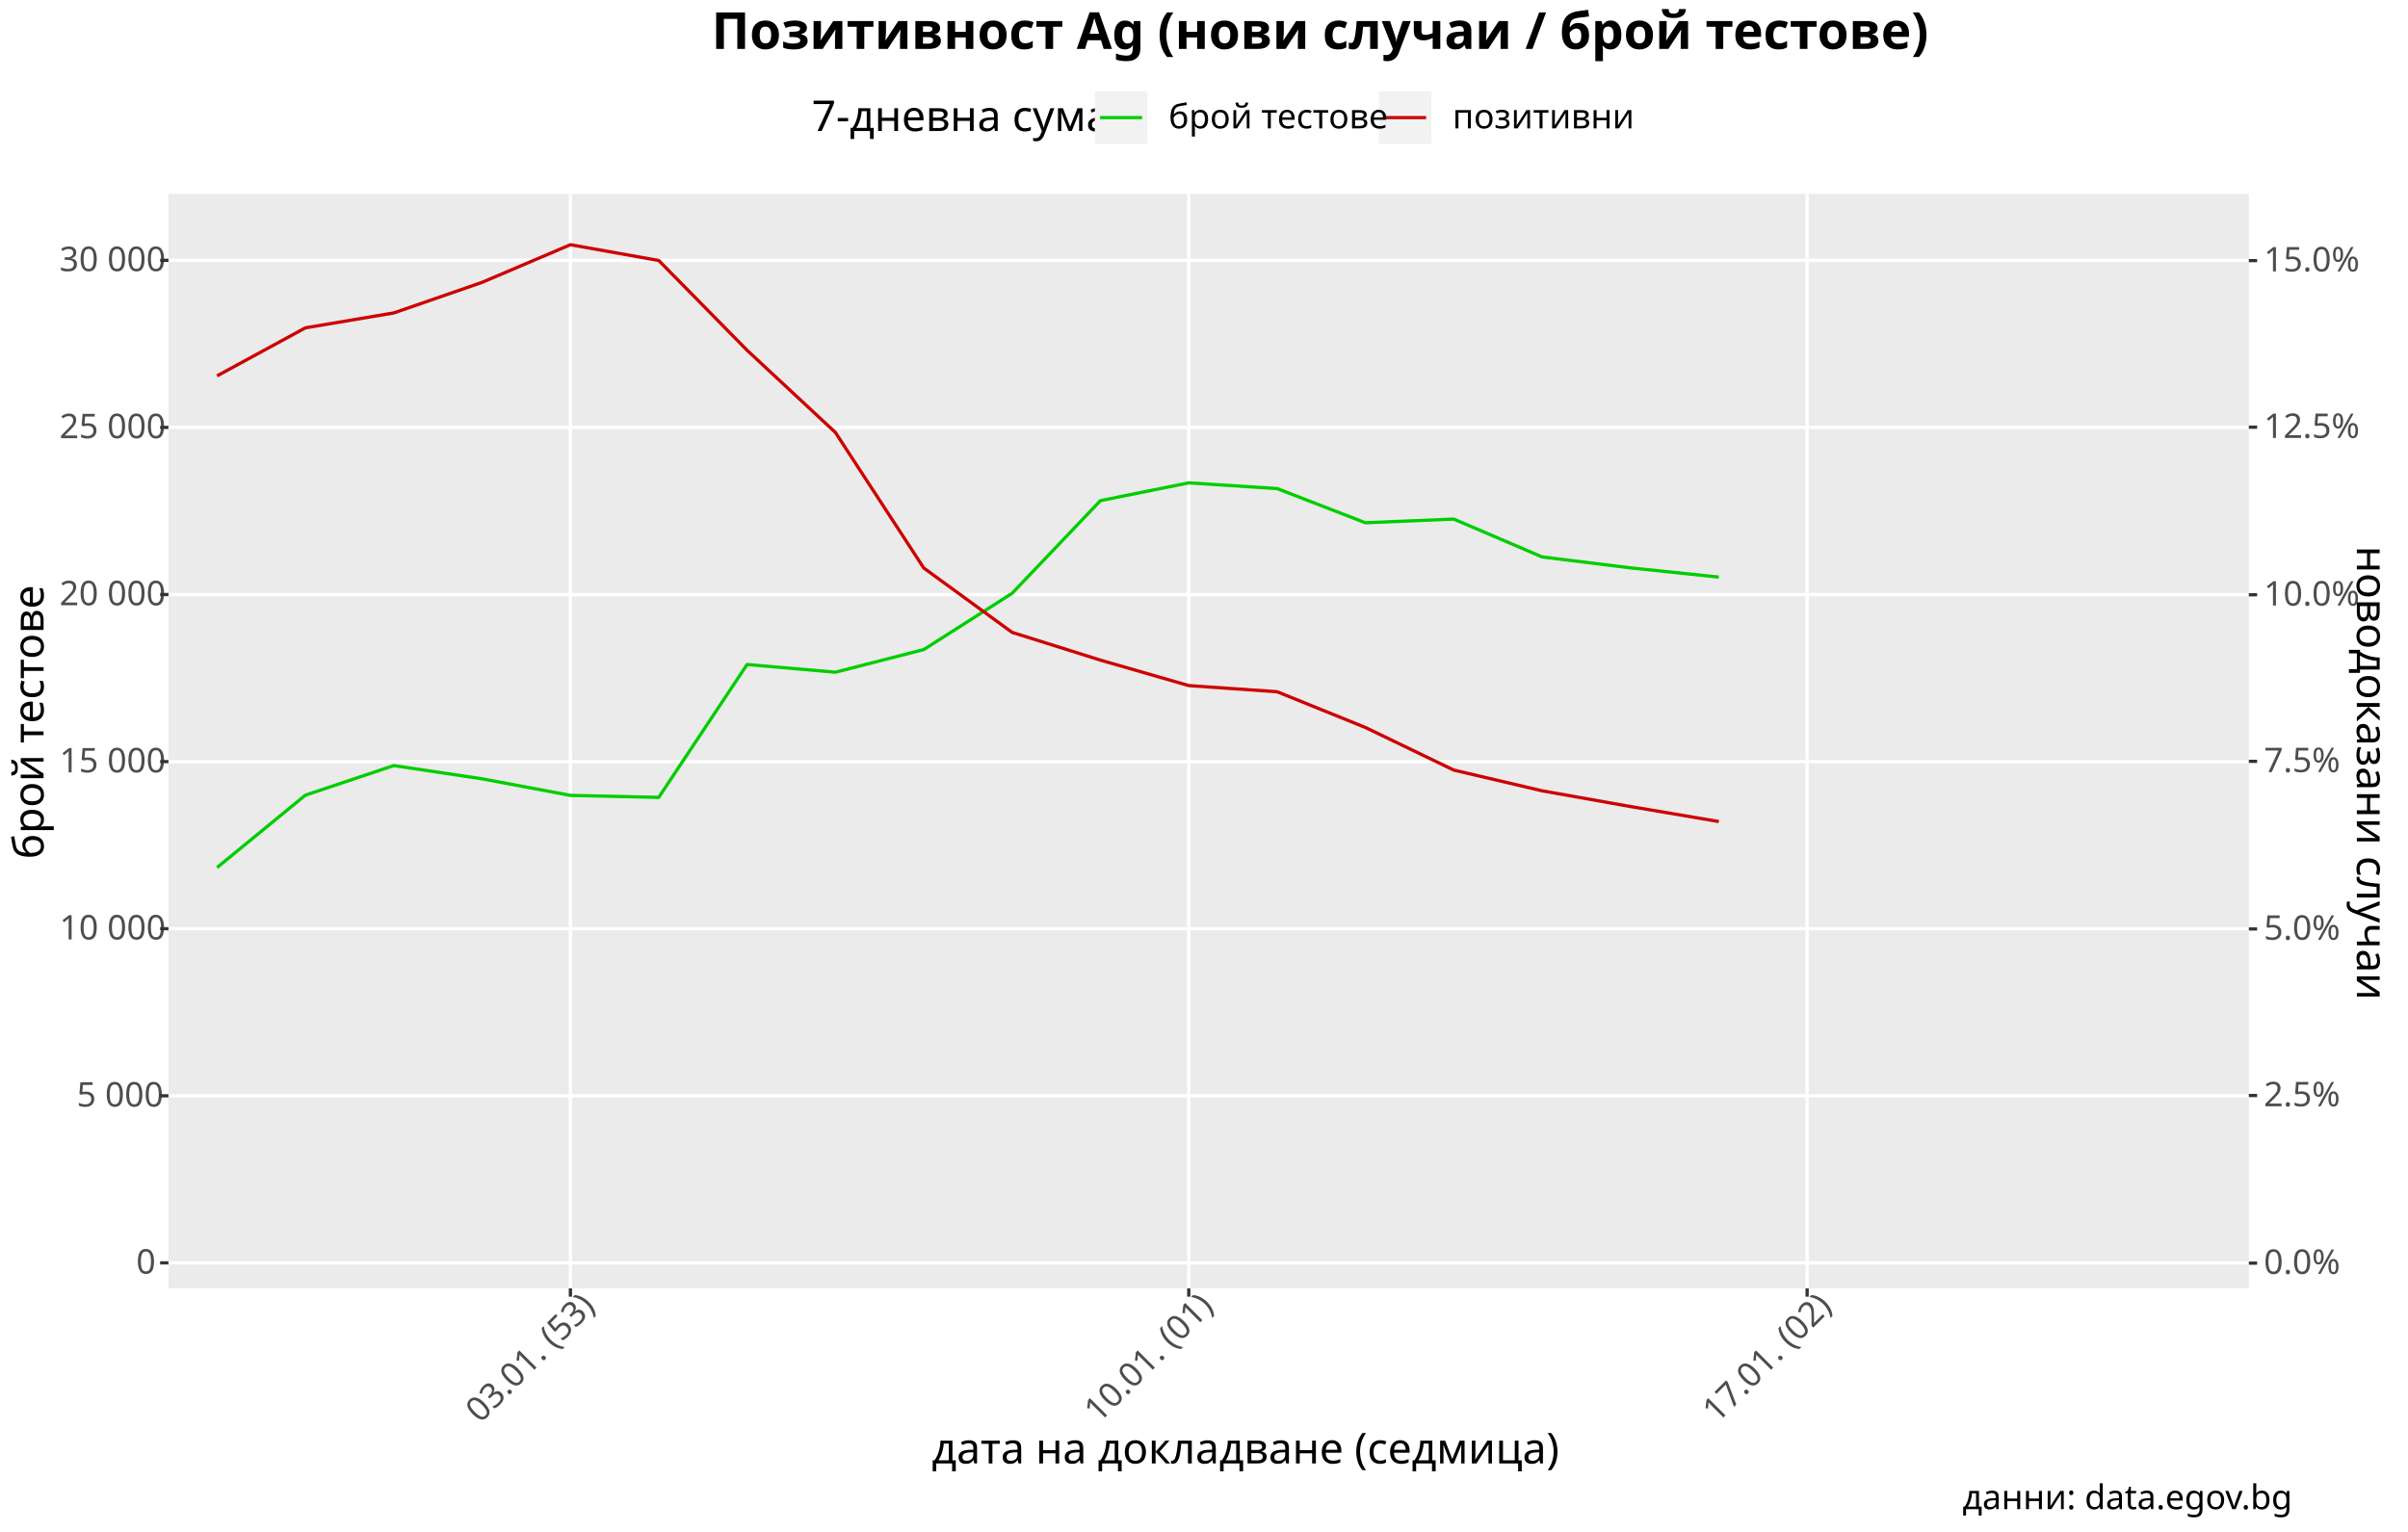
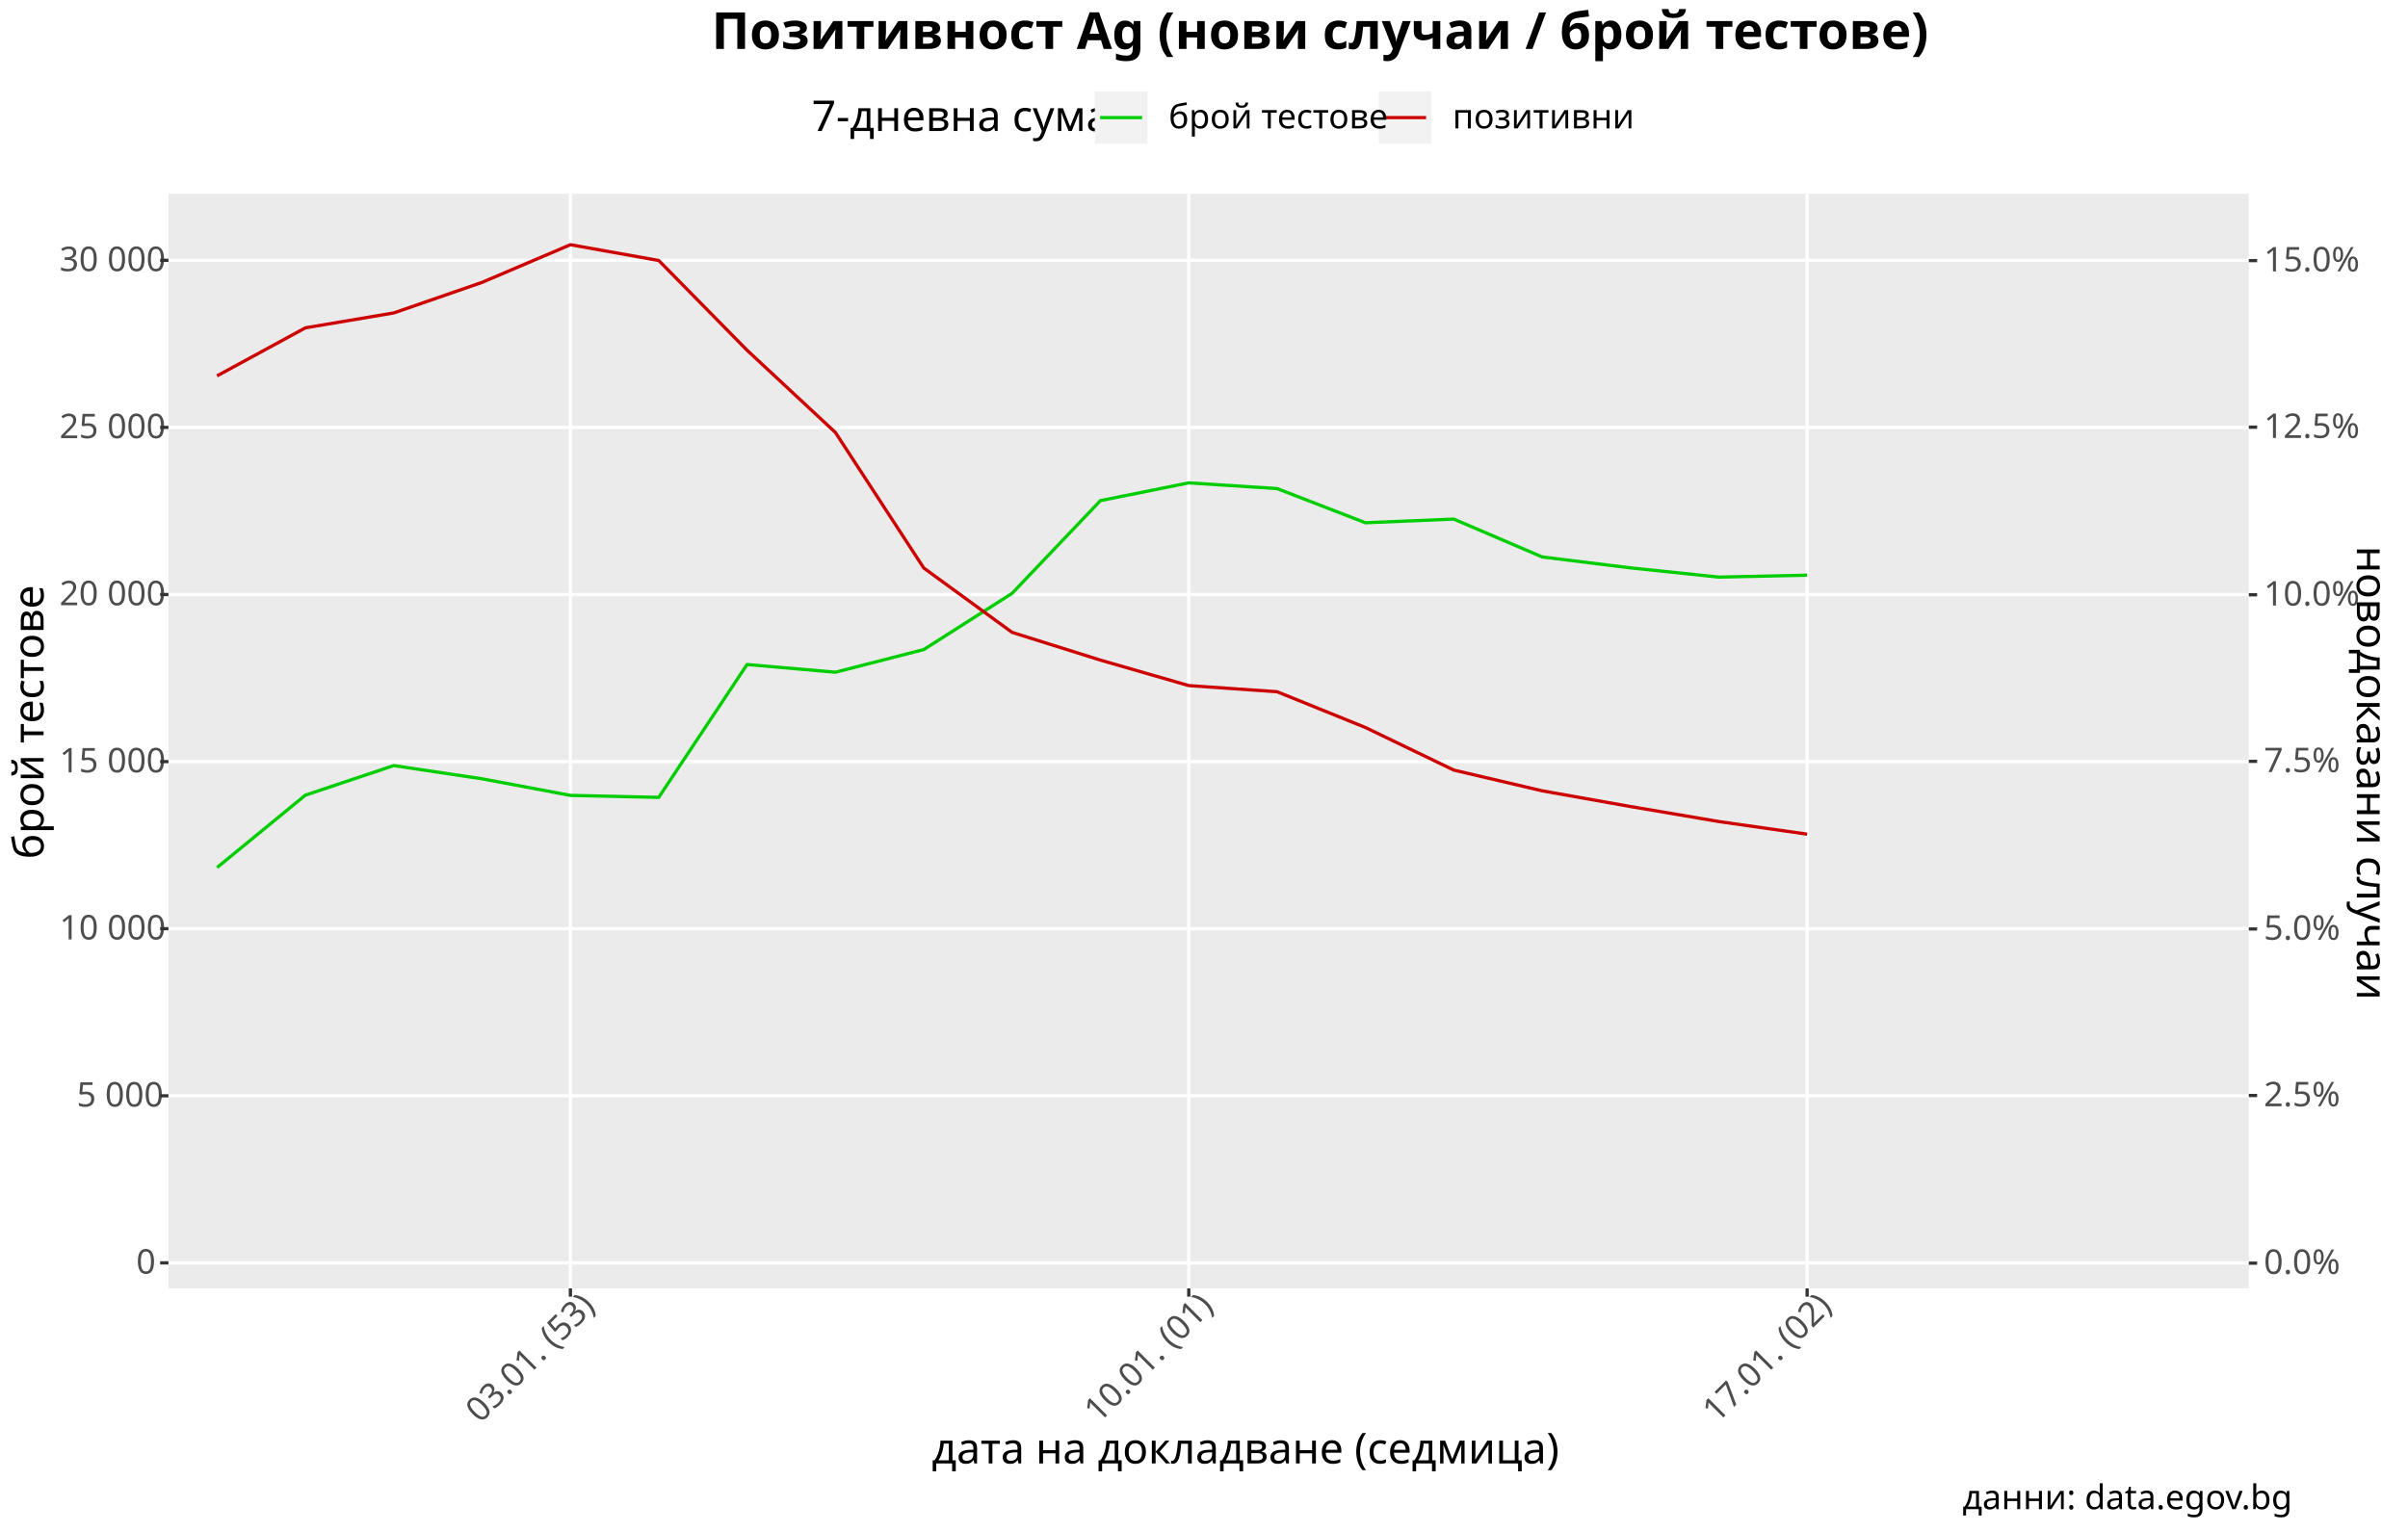
<svg xmlns="http://www.w3.org/2000/svg" viewBox="0 0 792.00 504.00">
  <defs>
    <style type="text/css">
    line, polyline, polygon, path, rect, circle {
      fill: none;
      stroke: #000000;
      stroke-linecap: round;
      stroke-linejoin: round;
      stroke-miterlimit: 10.00;
    }
  </style>
  </defs>
  <rect width="100%" height="100%" style="stroke: none; fill: #FFFFFF;" />
  <rect x="0.00" y="0.00" width="792.00" height="504.00" style="stroke-width: 1.07; stroke: #FFFFFF; fill: #FFFFFF;" />
  <defs>
    <clipPath id="cpNTUuNDF8NzM5LjY1fDQyMy44N3w2My43Nw==">
      <rect x="55.41" y="63.77" width="684.24" height="360.10" />
    </clipPath>
  </defs>
  <rect x="55.41" y="63.77" width="684.24" height="360.10" style="stroke-width: 1.07; stroke: none; fill: #EBEBEB;" clip-path="url(#cpNTUuNDF8NzM5LjY1fDQyMy44N3w2My43Nw==)" />
  <polyline points="55.41,415.49 739.65,415.49 " style="stroke-width: 1.07; stroke: #FFFFFF; stroke-linecap: butt;" clip-path="url(#cpNTUuNDF8NzM5LjY1fDQyMy44N3w2My43Nw==)" />
  <polyline points="55.41,360.52 739.65,360.52 " style="stroke-width: 1.07; stroke: #FFFFFF; stroke-linecap: butt;" clip-path="url(#cpNTUuNDF8NzM5LjY1fDQyMy44N3w2My43Nw==)" />
  <polyline points="55.41,305.54 739.65,305.54 " style="stroke-width: 1.07; stroke: #FFFFFF; stroke-linecap: butt;" clip-path="url(#cpNTUuNDF8NzM5LjY1fDQyMy44N3w2My43Nw==)" />
  <polyline points="55.41,250.57 739.65,250.57 " style="stroke-width: 1.07; stroke: #FFFFFF; stroke-linecap: butt;" clip-path="url(#cpNTUuNDF8NzM5LjY1fDQyMy44N3w2My43Nw==)" />
  <polyline points="55.41,195.60 739.65,195.60 " style="stroke-width: 1.07; stroke: #FFFFFF; stroke-linecap: butt;" clip-path="url(#cpNTUuNDF8NzM5LjY1fDQyMy44N3w2My43Nw==)" />
  <polyline points="55.41,140.62 739.65,140.62 " style="stroke-width: 1.07; stroke: #FFFFFF; stroke-linecap: butt;" clip-path="url(#cpNTUuNDF8NzM5LjY1fDQyMy44N3w2My43Nw==)" />
  <polyline points="55.41,85.65 739.65,85.65 " style="stroke-width: 1.07; stroke: #FFFFFF; stroke-linecap: butt;" clip-path="url(#cpNTUuNDF8NzM5LjY1fDQyMy44N3w2My43Nw==)" />
  <polyline points="187.61,423.87 187.61,63.77 " style="stroke-width: 1.07; stroke: #FFFFFF; stroke-linecap: butt;" clip-path="url(#cpNTUuNDF8NzM5LjY1fDQyMy44N3w2My43Nw==)" />
  <polyline points="390.99,423.87 390.99,63.77 " style="stroke-width: 1.07; stroke: #FFFFFF; stroke-linecap: butt;" clip-path="url(#cpNTUuNDF8NzM5LjY1fDQyMy44N3w2My43Nw==)" />
  <polyline points="594.37,423.87 594.37,63.77 " style="stroke-width: 1.07; stroke: #FFFFFF; stroke-linecap: butt;" clip-path="url(#cpNTUuNDF8NzM5LjY1fDQyMy44N3w2My43Nw==)" />
-   <polyline points="71.39,285.42 100.44,261.61 129.50,251.88 158.55,256.23 187.61,261.68 216.66,262.34 245.71,218.62 274.77,221.16 303.82,213.71 332.88,195.21 361.93,164.71 390.99,158.86 420.04,160.74 449.10,171.99 478.15,170.78 507.21,183.23 536.26,186.83 565.32,189.87 " style="stroke-width: 1.07; stroke: #00CD00; stroke-linecap: butt;" clip-path="url(#cpNTUuNDF8NzM5LjY1fDQyMy44N3w2My43Nw==)" />
-   <polyline points="71.39,123.66 100.44,107.86 129.50,102.96 158.55,92.90 187.61,80.51 216.66,85.70 245.71,115.23 274.77,142.28 303.82,186.87 332.88,208.05 361.93,217.18 390.99,225.56 420.04,227.58 449.10,239.35 478.15,253.36 507.21,260.18 536.26,265.35 565.32,270.29 " style="stroke-width: 1.07; stroke: #CD0000; stroke-linecap: butt;" clip-path="url(#cpNTUuNDF8NzM5LjY1fDQyMy44N3w2My43Nw==)" />
+   <polyline points="71.39,285.42 100.44,261.61 129.50,251.88 158.55,256.23 187.61,261.68 216.66,262.34 245.71,218.62 274.77,221.16 303.82,213.71 332.88,195.21 361.93,164.71 390.99,158.86 420.04,160.74 449.10,171.99 478.15,170.78 507.21,183.23 536.26,186.83 565.32,189.87 594.37,189.24 " style="stroke-width: 1.07; stroke: #00CD00; stroke-linecap: butt;" clip-path="url(#cpNTUuNDF8NzM5LjY1fDQyMy44N3w2My43Nw==)" />
+   <polyline points="71.39,123.66 100.44,107.86 129.50,102.96 158.55,92.90 187.61,80.51 216.66,85.70 245.71,115.23 274.77,142.28 303.82,186.87 332.88,208.05 361.93,217.18 390.99,225.56 420.04,227.58 449.10,239.35 478.15,253.36 507.21,260.18 536.26,265.35 565.32,270.29 594.37,274.44 " style="stroke-width: 1.07; stroke: #CD0000; stroke-linecap: butt;" clip-path="url(#cpNTUuNDF8NzM5LjY1fDQyMy44N3w2My43Nw==)" />
  <defs>
    <clipPath id="cpMC4wMHw3OTIuMDB8NTA0LjAwfDAuMDA=">
      <rect x="0.00" y="0.00" width="792.00" height="504.00" />
    </clipPath>
  </defs>
  <g clip-path="url(#cpMC4wMHw3OTIuMDB8NTA0LjAwfDAuMDA=)">
    <text x="44.80" y="419.03" style="font-size: 11.20px; fill: #4D4D4D; font-family: Calibri;" textLength="5.68px" lengthAdjust="spacingAndGlyphs">0</text>
  </g>
  <g clip-path="url(#cpMC4wMHw3OTIuMDB8NTA0LjAwfDAuMDA=)">
    <text x="25.24" y="364.06" style="font-size: 11.20px; fill: #4D4D4D; font-family: Calibri;" textLength="25.24px" lengthAdjust="spacingAndGlyphs">5 000</text>
  </g>
  <g clip-path="url(#cpMC4wMHw3OTIuMDB8NTA0LjAwfDAuMDA=)">
    <text x="19.56" y="309.08" style="font-size: 11.20px; fill: #4D4D4D; font-family: Calibri;" textLength="30.91px" lengthAdjust="spacingAndGlyphs">10 000</text>
  </g>
  <g clip-path="url(#cpMC4wMHw3OTIuMDB8NTA0LjAwfDAuMDA=)">
    <text x="19.56" y="254.11" style="font-size: 11.20px; fill: #4D4D4D; font-family: Calibri;" textLength="30.91px" lengthAdjust="spacingAndGlyphs">15 000</text>
  </g>
  <g clip-path="url(#cpMC4wMHw3OTIuMDB8NTA0LjAwfDAuMDA=)">
    <text x="19.56" y="199.13" style="font-size: 11.20px; fill: #4D4D4D; font-family: Calibri;" textLength="30.91px" lengthAdjust="spacingAndGlyphs">20 000</text>
  </g>
  <g clip-path="url(#cpMC4wMHw3OTIuMDB8NTA0LjAwfDAuMDA=)">
    <text x="19.56" y="144.16" style="font-size: 11.20px; fill: #4D4D4D; font-family: Calibri;" textLength="30.91px" lengthAdjust="spacingAndGlyphs">25 000</text>
  </g>
  <g clip-path="url(#cpMC4wMHw3OTIuMDB8NTA0LjAwfDAuMDA=)">
    <text x="19.56" y="89.19" style="font-size: 11.20px; fill: #4D4D4D; font-family: Calibri;" textLength="30.91px" lengthAdjust="spacingAndGlyphs">30 000</text>
  </g>
  <polyline points="52.67,415.49 55.41,415.49 " style="stroke-width: 1.07; stroke: #333333; stroke-linecap: butt;" clip-path="url(#cpMC4wMHw3OTIuMDB8NTA0LjAwfDAuMDA=)" />
  <polyline points="52.67,360.52 55.41,360.52 " style="stroke-width: 1.07; stroke: #333333; stroke-linecap: butt;" clip-path="url(#cpMC4wMHw3OTIuMDB8NTA0LjAwfDAuMDA=)" />
  <polyline points="52.67,305.54 55.41,305.54 " style="stroke-width: 1.07; stroke: #333333; stroke-linecap: butt;" clip-path="url(#cpMC4wMHw3OTIuMDB8NTA0LjAwfDAuMDA=)" />
  <polyline points="52.67,250.57 55.41,250.57 " style="stroke-width: 1.07; stroke: #333333; stroke-linecap: butt;" clip-path="url(#cpMC4wMHw3OTIuMDB8NTA0LjAwfDAuMDA=)" />
  <polyline points="52.67,195.60 55.41,195.60 " style="stroke-width: 1.07; stroke: #333333; stroke-linecap: butt;" clip-path="url(#cpMC4wMHw3OTIuMDB8NTA0LjAwfDAuMDA=)" />
  <polyline points="52.67,140.62 55.41,140.62 " style="stroke-width: 1.07; stroke: #333333; stroke-linecap: butt;" clip-path="url(#cpMC4wMHw3OTIuMDB8NTA0LjAwfDAuMDA=)" />
  <polyline points="52.67,85.65 55.41,85.65 " style="stroke-width: 1.07; stroke: #333333; stroke-linecap: butt;" clip-path="url(#cpMC4wMHw3OTIuMDB8NTA0LjAwfDAuMDA=)" />
  <polyline points="739.65,415.58 742.38,415.58 " style="stroke-width: 1.07; stroke: #333333; stroke-linecap: butt;" clip-path="url(#cpMC4wMHw3OTIuMDB8NTA0LjAwfDAuMDA=)" />
  <polyline points="739.65,360.42 742.38,360.42 " style="stroke-width: 1.07; stroke: #333333; stroke-linecap: butt;" clip-path="url(#cpMC4wMHw3OTIuMDB8NTA0LjAwfDAuMDA=)" />
  <polyline points="739.65,305.63 742.38,305.63 " style="stroke-width: 1.07; stroke: #333333; stroke-linecap: butt;" clip-path="url(#cpMC4wMHw3OTIuMDB8NTA0LjAwfDAuMDA=)" />
  <polyline points="739.65,250.48 742.38,250.48 " style="stroke-width: 1.07; stroke: #333333; stroke-linecap: butt;" clip-path="url(#cpMC4wMHw3OTIuMDB8NTA0LjAwfDAuMDA=)" />
  <polyline points="739.65,195.69 742.38,195.69 " style="stroke-width: 1.07; stroke: #333333; stroke-linecap: butt;" clip-path="url(#cpMC4wMHw3OTIuMDB8NTA0LjAwfDAuMDA=)" />
  <polyline points="739.65,140.54 742.38,140.54 " style="stroke-width: 1.07; stroke: #333333; stroke-linecap: butt;" clip-path="url(#cpMC4wMHw3OTIuMDB8NTA0LjAwfDAuMDA=)" />
  <polyline points="739.65,85.75 742.38,85.75 " style="stroke-width: 1.07; stroke: #333333; stroke-linecap: butt;" clip-path="url(#cpMC4wMHw3OTIuMDB8NTA0LjAwfDAuMDA=)" />
  <g clip-path="url(#cpMC4wMHw3OTIuMDB8NTA0LjAwfDAuMDA=)">
    <text x="744.58" y="419.11" style="font-size: 11.20px; fill: #4D4D4D; font-family: Calibri;" textLength="22.19px" lengthAdjust="spacingAndGlyphs">0.0%</text>
  </g>
  <g clip-path="url(#cpMC4wMHw3OTIuMDB8NTA0LjAwfDAuMDA=)">
    <text x="744.58" y="363.96" style="font-size: 11.20px; fill: #4D4D4D; font-family: Calibri;" textLength="22.19px" lengthAdjust="spacingAndGlyphs">2.5%</text>
  </g>
  <g clip-path="url(#cpMC4wMHw3OTIuMDB8NTA0LjAwfDAuMDA=)">
    <text x="744.58" y="309.17" style="font-size: 11.20px; fill: #4D4D4D; font-family: Calibri;" textLength="22.19px" lengthAdjust="spacingAndGlyphs">5.0%</text>
  </g>
  <g clip-path="url(#cpMC4wMHw3OTIuMDB8NTA0LjAwfDAuMDA=)">
    <text x="744.58" y="254.02" style="font-size: 11.20px; fill: #4D4D4D; font-family: Calibri;" textLength="22.19px" lengthAdjust="spacingAndGlyphs">7.5%</text>
  </g>
  <g clip-path="url(#cpMC4wMHw3OTIuMDB8NTA0LjAwfDAuMDA=)">
    <text x="744.58" y="199.23" style="font-size: 11.20px; fill: #4D4D4D; font-family: Calibri;" textLength="27.86px" lengthAdjust="spacingAndGlyphs">10.0%</text>
  </g>
  <g clip-path="url(#cpMC4wMHw3OTIuMDB8NTA0LjAwfDAuMDA=)">
    <text x="744.58" y="144.08" style="font-size: 11.20px; fill: #4D4D4D; font-family: Calibri;" textLength="27.86px" lengthAdjust="spacingAndGlyphs">12.5%</text>
  </g>
  <g clip-path="url(#cpMC4wMHw3OTIuMDB8NTA0LjAwfDAuMDA=)">
    <text x="744.58" y="89.29" style="font-size: 11.20px; fill: #4D4D4D; font-family: Calibri;" textLength="27.86px" lengthAdjust="spacingAndGlyphs">15.0%</text>
  </g>
  <polyline points="187.61,426.61 187.61,423.87 " style="stroke-width: 1.07; stroke: #333333; stroke-linecap: butt;" clip-path="url(#cpMC4wMHw3OTIuMDB8NTA0LjAwfDAuMDA=)" />
  <polyline points="390.99,426.61 390.99,423.87 " style="stroke-width: 1.07; stroke: #333333; stroke-linecap: butt;" clip-path="url(#cpMC4wMHw3OTIuMDB8NTA0LjAwfDAuMDA=)" />
  <polyline points="594.37,426.61 594.37,423.87 " style="stroke-width: 1.07; stroke: #333333; stroke-linecap: butt;" clip-path="url(#cpMC4wMHw3OTIuMDB8NTA0LjAwfDAuMDA=)" />
  <g clip-path="url(#cpMC4wMHw3OTIuMDB8NTA0LjAwfDAuMDA=)">
    <text transform="translate(157.93,468.48) rotate(-45)" style="font-size: 11.20px; fill: #4D4D4D; font-family: Calibri;" textLength="49.04px" lengthAdjust="spacingAndGlyphs">03.01. (53)</text>
  </g>
  <g clip-path="url(#cpMC4wMHw3OTIuMDB8NTA0LjAwfDAuMDA=)">
    <text transform="translate(361.32,468.48) rotate(-45)" style="font-size: 11.20px; fill: #4D4D4D; font-family: Calibri;" textLength="49.04px" lengthAdjust="spacingAndGlyphs">10.01. (01)</text>
  </g>
  <g clip-path="url(#cpMC4wMHw3OTIuMDB8NTA0LjAwfDAuMDA=)">
    <text transform="translate(564.70,468.48) rotate(-45)" style="font-size: 11.20px; fill: #4D4D4D; font-family: Calibri;" textLength="49.04px" lengthAdjust="spacingAndGlyphs">17.01. (02)</text>
  </g>
  <g clip-path="url(#cpMC4wMHw3OTIuMDB8NTA0LjAwfDAuMDA=)">
    <text x="306.50" y="481.47" style="font-size: 14.00px; font-family: Calibri;" textLength="182.06px" lengthAdjust="spacingAndGlyphs">дата на докладване (седмица)</text>
  </g>
  <g clip-path="url(#cpMC4wMHw3OTIuMDB8NTA0LjAwfDAuMDA=)">
    <text transform="translate(14.33,282.67) rotate(-90)" style="font-size: 14.00px; font-family: Calibri;" textLength="77.71px" lengthAdjust="spacingAndGlyphs">брой тестове</text>
  </g>
  <g clip-path="url(#cpMC4wMHw3OTIuMDB8NTA0LjAwfDAuMDA=)">
    <text transform="translate(775.18,179.60) rotate(90)" style="font-size: 14.00px; font-family: Calibri;" textLength="128.43px" lengthAdjust="spacingAndGlyphs">новодоказани случаи</text>
  </g>
  <rect x="261.50" y="24.57" width="272.05" height="28.24" style="stroke-width: 1.07; stroke: none; fill: #FFFFFF;" clip-path="url(#cpMC4wMHw3OTIuMDB8NTA0LjAwfDAuMDA=)" />
  <g clip-path="url(#cpMC4wMHw3OTIuMDB8NTA0LjAwfDAuMDA=)">
    <text x="266.98" y="43.11" style="font-size: 14.00px; font-family: Calibri;" textLength="86.14px" lengthAdjust="spacingAndGlyphs">7-дневна сума</text>
  </g>
  <rect x="360.10" y="30.05" width="17.28" height="17.28" style="stroke-width: 1.07; stroke: none; fill: #F2F2F2;" clip-path="url(#cpMC4wMHw3OTIuMDB8NTA0LjAwfDAuMDA=)" />
  <line x1="361.82" y1="38.69" x2="375.65" y2="38.69" style="stroke-width: 1.07; stroke: #00CD00; stroke-linecap: butt;" clip-path="url(#cpMC4wMHw3OTIuMDB8NTA0LjAwfDAuMDA=)" />
  <rect x="453.49" y="30.05" width="17.28" height="17.28" style="stroke-width: 1.07; stroke: none; fill: #F2F2F2;" clip-path="url(#cpMC4wMHw3OTIuMDB8NTA0LjAwfDAuMDA=)" />
  <line x1="455.22" y1="38.69" x2="469.04" y2="38.69" style="stroke-width: 1.07; stroke: #CD0000; stroke-linecap: butt;" clip-path="url(#cpMC4wMHw3OTIuMDB8NTA0LjAwfDAuMDA=)" />
  <g clip-path="url(#cpMC4wMHw3OTIuMDB8NTA0LjAwfDAuMDA=)">
    <text x="384.35" y="42.23" style="font-size: 11.20px; font-family: Calibri;" textLength="62.17px" lengthAdjust="spacingAndGlyphs">брой тестове</text>
  </g>
  <g clip-path="url(#cpMC4wMHw3OTIuMDB8NTA0LjAwfDAuMDA=)">
    <text x="477.75" y="42.23" style="font-size: 11.20px; font-family: Calibri;" textLength="50.32px" lengthAdjust="spacingAndGlyphs">позитивни</text>
  </g>
  <g clip-path="url(#cpMC4wMHw3OTIuMDB8NTA0LjAwfDAuMDA=)">
    <text x="234.04" y="16.09" style="font-size: 16.80px; font-weight: bold; font-family: Calibri;" textLength="326.98px" lengthAdjust="spacingAndGlyphs">Позитивност Ag (нови случаи / брой тестове)</text>
  </g>
  <g clip-path="url(#cpMC4wMHw3OTIuMDB8NTA0LjAwfDAuMDA=)">
    <text x="645.48" y="496.52" style="font-size: 11.20px; font-family: Calibri;" textLength="94.16px" lengthAdjust="spacingAndGlyphs">данни: data.egov.bg</text>
  </g>
</svg>
